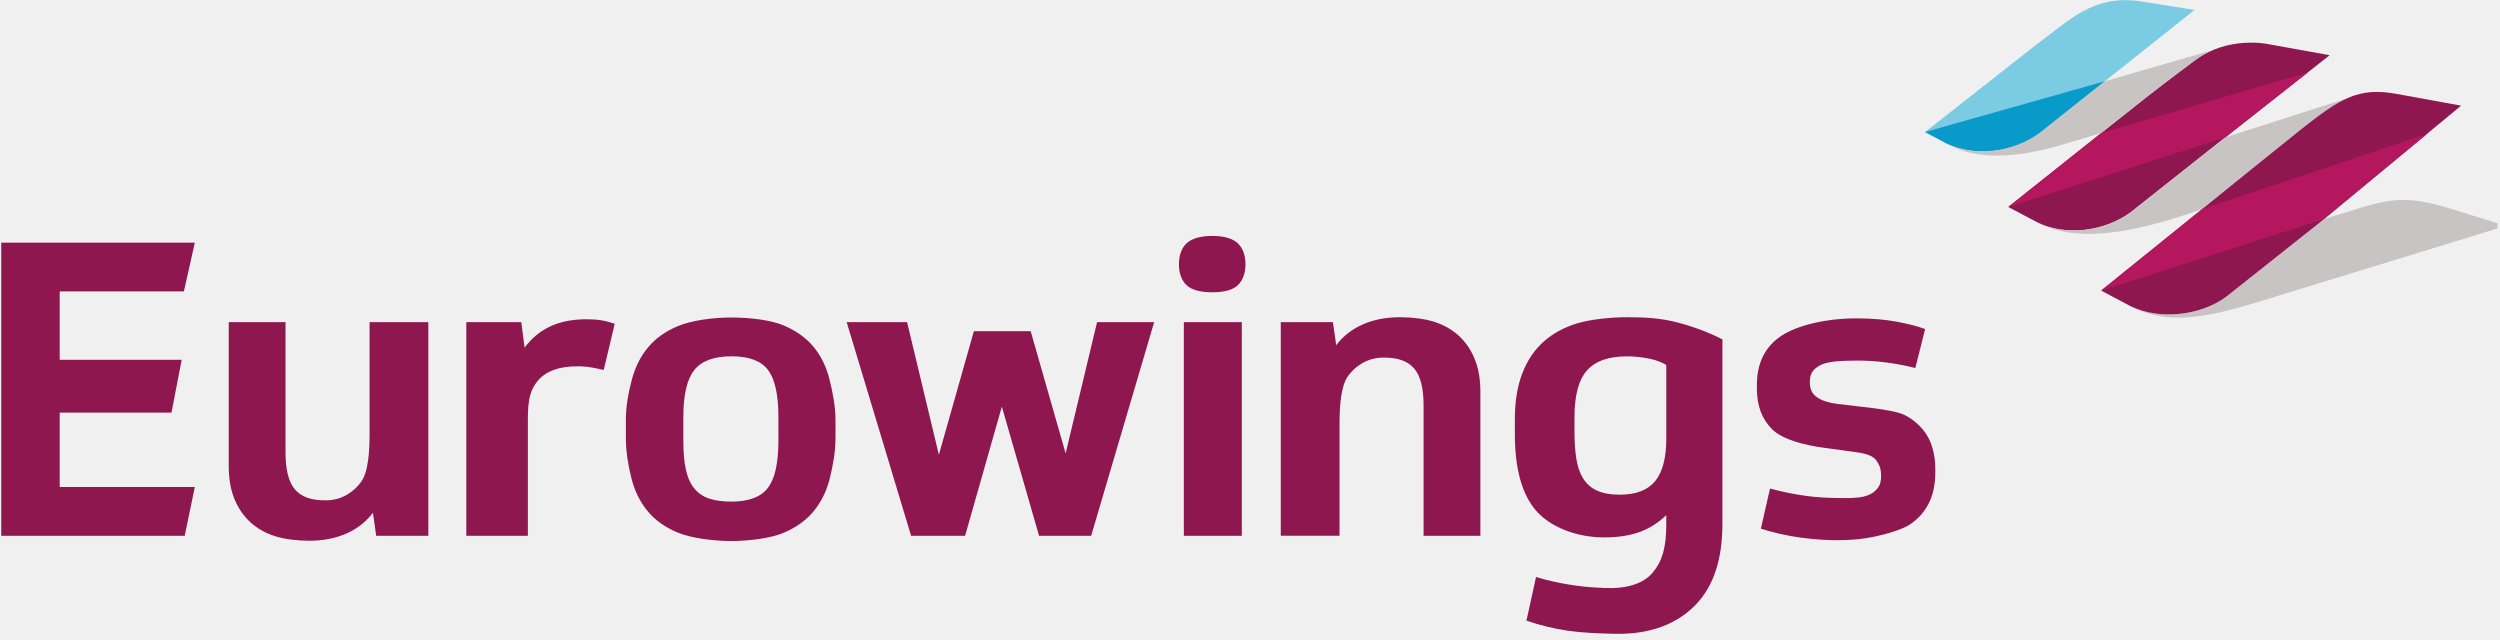
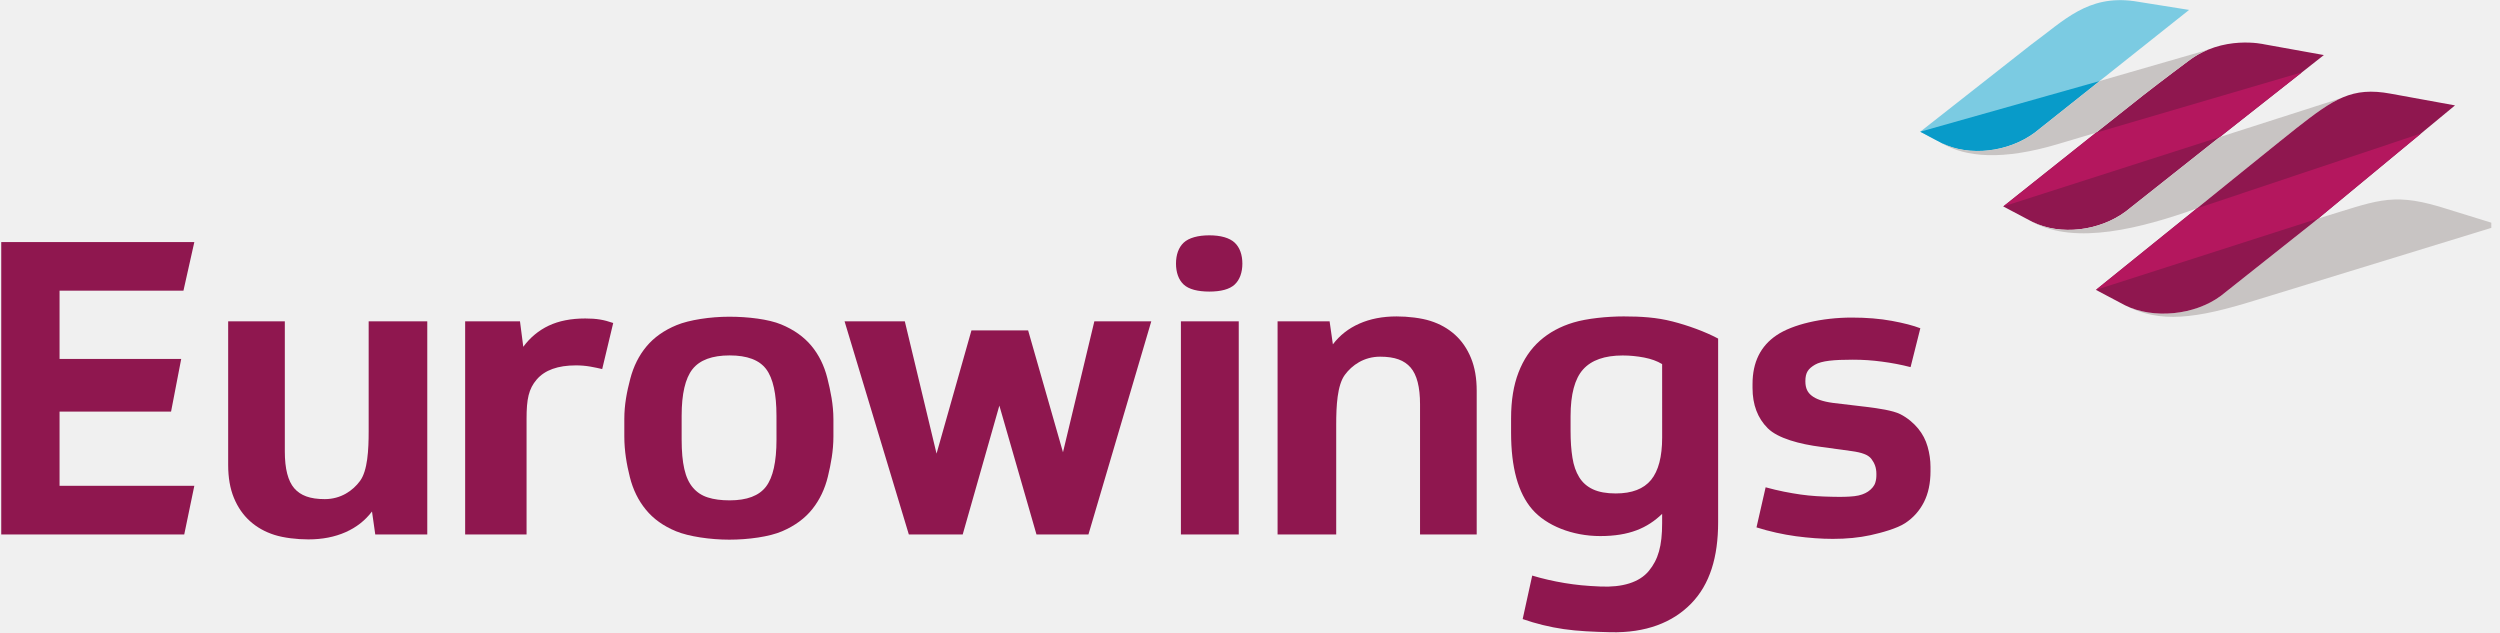
- <svg xmlns="http://www.w3.org/2000/svg" width="305" height="78" viewBox="0 0 305 78" fill="none">
+ <svg xmlns="http://www.w3.org/2000/svg" width="253" height="64" viewBox="0 0 253 64" fill="none">
  <g clip-path="url(#clip0_1_23)">
-     <path d="M22.533 65.365L23.767 59.413H7.284V50.338H20.922L22.163 43.896H7.284V35.55H22.436L23.767 29.608H0.153V65.365H22.533ZM228.347 49.772C229.683 49.937 231.5 50.199 232.402 50.65C233.306 51.106 234.066 51.768 234.602 52.421C235.137 53.075 235.522 53.812 235.755 54.633C235.988 55.453 236.107 56.28 236.107 57.119V57.623C236.107 59.097 235.839 60.359 235.304 61.413C234.767 62.469 234.006 63.321 233.02 63.974C232.03 64.628 230.151 65.151 228.761 65.455C227.37 65.759 225.841 65.906 224.165 65.906C222.759 65.906 221.252 65.796 219.646 65.583C218.037 65.363 216.431 65.004 214.825 64.5L215.943 59.598C217.516 60.034 218.939 60.296 220.211 60.48C221.483 60.665 222.757 60.729 224.028 60.756C225.223 60.782 225.991 60.773 226.785 60.685C227.516 60.604 228.061 60.39 228.462 60.124C228.867 59.856 229.241 59.44 229.357 59.026C229.461 58.679 229.489 58.474 229.489 57.972C229.489 57.202 229.274 56.659 228.891 56.142C228.506 55.623 227.709 55.339 226.468 55.172L222.739 54.659C220.125 54.327 217.441 53.612 216.2 52.375C214.962 51.136 214.341 49.495 214.341 47.456V46.952C214.341 44.309 215.32 42.323 217.28 41C219.241 39.678 222.827 38.84 226.477 38.84C228.284 38.84 229.916 38.974 231.375 39.242C232.833 39.511 233.993 39.812 234.864 40.147L233.67 44.901C232.497 44.595 231.304 44.377 230.18 44.23C228.952 44.067 227.872 43.992 226.6 43.992C224.29 43.992 222.799 44.124 221.978 44.604C221.157 45.093 220.803 45.552 220.803 46.624C220.803 47.526 221.1 48.03 221.599 48.413C222.103 48.8 222.906 49.108 224.176 49.277L228.347 49.772ZM204.526 39.308C202.612 38.822 200.744 38.699 198.588 38.699C196.537 38.699 194.067 38.954 192.449 39.44C190.835 39.924 189.459 40.67 188.331 41.673C187.2 42.679 186.331 43.968 185.724 45.541C185.114 47.114 184.81 48.987 184.81 51.167V52.925C184.81 57.178 185.671 60.3 187.391 62.289C189.112 64.282 192.3 65.563 195.71 65.563C199.255 65.563 201.472 64.593 203.285 62.848V63.99C203.285 66.769 202.814 68.427 201.651 69.833C200.487 71.239 198.414 71.853 195.739 71.734C193.869 71.653 192.79 71.541 191.367 71.31C189.941 71.074 188.612 70.762 187.396 70.394L186.227 75.715C187.86 76.282 189.539 76.694 191.259 76.944C192.98 77.195 194.885 77.272 196.969 77.323C201.279 77.422 204.568 76.15 206.845 73.807C209.122 71.462 210.134 68.148 210.134 63.862V41.41C208.572 40.573 206.436 39.795 204.526 39.308ZM203.287 53.519C203.287 55.862 202.834 57.587 201.934 58.692C201.03 59.796 199.589 60.351 197.613 60.351C196.474 60.351 195.547 60.184 194.826 59.847C194.104 59.513 193.545 59.02 193.142 58.366C192.738 57.711 192.463 56.919 192.315 55.979C192.163 55.042 192.086 53.955 192.086 52.716V50.91C192.086 48.232 192.597 46.32 193.618 45.183C194.639 44.045 196.254 43.475 198.465 43.475C199.334 43.475 200.205 43.561 201.076 43.726C201.948 43.894 202.682 44.162 203.285 44.529L203.287 53.519Z" fill="#8F174F" />
-     <path d="M156.253 65.366V39.303H162.615L163.016 42.117C163.852 41.01 164.932 40.163 166.257 39.58C167.579 38.995 169.093 38.7 170.8 38.7C172.206 38.7 173.801 38.884 174.956 39.252C176.111 39.621 177.108 40.182 177.944 40.935C178.78 41.69 179.434 42.633 179.902 43.773C180.373 44.913 180.606 46.251 180.606 47.791V65.366H173.676V49.445C173.676 47.337 173.291 45.837 172.523 44.95C171.751 44.064 170.602 43.624 168.794 43.624C166.82 43.624 165.355 44.656 164.477 45.85C163.553 47.109 163.423 49.635 163.423 51.912V65.363H156.253V65.366ZM73.652 45.137C73.247 45.038 72.765 44.939 72.195 44.836C71.623 44.737 71.04 44.688 70.435 44.688C68.226 44.688 66.629 45.265 65.639 46.418C64.651 47.573 64.4 48.827 64.4 51.203V65.366H56.889V39.303H63.597L64 42.416C64.836 41.278 65.876 40.416 67.113 39.828C68.352 39.243 69.841 38.95 71.582 38.95C72.252 38.95 72.847 38.992 73.366 39.076C73.885 39.16 74.426 39.303 74.998 39.503L73.652 45.137ZM52.257 39.303V65.368H45.897L45.496 62.556C44.66 63.66 43.58 64.508 42.255 65.091C40.933 65.676 39.417 65.971 37.712 65.971C36.304 65.971 34.711 65.786 33.554 65.416C32.401 65.047 31.404 64.488 30.568 63.733C29.732 62.978 29.079 62.035 28.608 60.895C28.139 59.757 27.906 58.417 27.906 56.877V39.303H34.834V55.225C34.834 57.331 35.222 58.831 35.989 59.72C36.76 60.605 37.91 61.044 39.719 61.044C41.692 61.044 43.157 60.013 44.035 58.818C44.959 57.559 45.089 55.032 45.089 52.759V39.303H52.257ZM147.905 28.781C149.307 28.781 150.378 29.091 151.005 29.677C151.632 30.264 151.947 31.169 151.947 32.24C151.947 33.311 151.632 34.216 151.005 34.801C150.378 35.386 149.307 35.661 147.905 35.661C146.508 35.661 145.397 35.386 144.77 34.801C144.143 34.216 143.828 33.311 143.828 32.24C143.828 31.169 144.143 30.264 144.77 29.677C145.397 29.091 146.508 28.781 147.905 28.781ZM144.429 39.303H151.502V65.368H144.429V39.303ZM140.805 39.303L133.12 65.368H126.766L122.225 49.606L117.741 65.368H111.154L103.295 39.303H110.663L114.542 55.48L118.812 40.407H125.743L130.007 55.313L133.842 39.303H140.805Z" fill="#8F174F" />
-     <path d="M101.189 46.255C100.804 44.717 100.151 43.392 99.231 42.288C98.309 41.183 97.077 40.312 95.537 39.676C93.999 39.04 91.5 38.734 89.189 38.734C86.879 38.734 84.294 39.126 82.756 39.762C81.214 40.398 79.984 41.269 79.064 42.373C78.142 43.478 77.48 44.802 77.08 46.34C76.679 47.88 76.356 49.443 76.356 51.251V53.361C76.356 55.165 76.646 56.806 77.034 58.347C77.418 59.887 78.072 61.218 78.994 62.338C79.913 63.462 81.143 64.34 82.683 64.976C84.224 65.612 86.851 66.003 89.192 66.003C91.535 66.003 94.098 65.647 95.656 64.976C97.213 64.309 98.443 63.403 99.347 62.267C100.252 61.132 100.888 59.799 101.255 58.274C101.625 56.754 101.931 55.128 101.931 53.387V51.278C101.928 49.469 101.574 47.797 101.189 46.255ZM94.967 53.764C94.967 56.477 94.542 58.393 93.686 59.515C92.833 60.635 91.352 61.196 89.242 61.196C88.201 61.196 87.317 61.079 86.58 60.844C85.843 60.613 85.231 60.212 84.747 59.64C84.259 59.071 83.909 58.311 83.693 57.354C83.473 56.4 83.368 55.203 83.368 53.764V50.853C83.368 48.175 83.81 46.272 84.697 45.15C85.583 44.03 87.099 43.469 89.242 43.469C91.385 43.469 92.873 44.03 93.709 45.15C94.549 46.272 94.965 48.175 94.965 50.853L94.967 53.764Z" fill="#8F174F" />
-     <path d="M260.996 0.137C255.315 -0.64 252.431 2.522 248.453 5.428L234.854 16.108L234.849 16.11L237.468 17.494C237.472 17.498 237.478 17.501 237.485 17.505C240.891 19.179 245.628 18.607 248.853 16.218L254.596 11.655L256.792 9.908L267.735 1.213L260.996 0.137Z" fill="#7BCBE2" />
-     <path d="M234.853 16.108L237.467 17.496C237.474 17.499 237.478 17.503 237.485 17.505C240.891 19.182 245.63 18.61 248.855 16.218L254.595 11.657L256.793 9.91L234.853 16.108Z" fill="#089BC9" />
-     <path d="M284.218 6.733L276.918 5.419C276.918 5.419 271.835 4.211 267.589 7.501C267.589 7.501 264.454 9.833 262.141 11.637L257 15.709L245.106 25.17L245.007 25.249L248.597 27.148C252.005 28.831 256.753 28.261 259.983 25.867L270.619 17.443L279.195 10.689L284.218 6.733Z" fill="#8F174F" />
-     <path d="M262.144 11.638C264.452 9.833 267.587 7.501 267.587 7.501C268.39 6.879 269.224 6.419 270.047 6.08L256.795 9.91L254.597 11.655L248.859 16.218C245.634 18.61 240.895 19.182 237.489 17.505C240.393 19.246 244.903 19.646 251.698 17.62L256.338 16.238L257.004 15.71L262.144 11.638ZM280.837 15.695C283.026 13.981 284.678 12.74 286.322 12.003L271.488 16.759L270.617 17.446L259.981 25.868C256.751 28.262 252.003 28.834 248.595 27.149C253.832 30.024 261.895 27.91 268.676 25.499L269.081 25.171C269.079 25.171 280.432 15.987 280.837 15.695ZM298.279 25.25C292.326 23.521 290.539 24.614 283.525 26.724H283.523L282.938 27.21L282.92 27.221L271.616 36.185C268.395 38.572 263.361 39.032 259.955 37.364C264.157 39.555 268.502 39.019 275.937 36.7L305.731 27.553L298.279 25.25Z" fill="#C8C4C3" />
-     <path d="M300.255 12.889L292.374 11.455C287.653 10.579 285.419 12.106 280.834 15.694C280.429 15.989 269.079 25.17 269.079 25.17L256.335 35.452L259.924 37.351C263.334 39.036 268.39 38.578 271.618 36.184L282.922 27.221L282.938 27.21L282.931 27.214L300.255 12.889Z" fill="#8F174F" />
-     <path d="M271.486 16.759L245.005 25.25L256.336 16.238L281.539 8.841L271.486 16.759ZM283.525 26.724L256.338 35.452L268.674 25.496L296.119 16.311L283.525 26.724Z" fill="#B4175E" />
+     <path d="M18.645 54.086L19.666 49.162H6.027V41.652H17.312L18.339 36.321H6.027V29.416H18.565L19.666 24.499H0.126V54.086H18.645ZM188.946 41.184C190.051 41.321 191.555 41.537 192.301 41.91C193.049 42.287 193.677 42.835 194.121 43.376C194.564 43.917 194.882 44.526 195.075 45.206C195.268 45.885 195.367 46.569 195.367 47.263V47.68C195.367 48.899 195.145 49.944 194.702 50.816C194.258 51.69 193.628 52.395 192.813 52.935C191.993 53.476 190.439 53.91 189.288 54.161C188.137 54.412 186.872 54.534 185.485 54.534C184.322 54.534 183.075 54.443 181.746 54.266C180.415 54.084 179.086 53.788 177.757 53.371L178.682 49.315C179.983 49.675 181.161 49.892 182.213 50.045C183.266 50.197 184.32 50.25 185.372 50.272C186.361 50.294 186.996 50.287 187.653 50.214C188.258 50.147 188.709 49.97 189.04 49.75C189.375 49.528 189.685 49.183 189.781 48.841C189.867 48.553 189.891 48.384 189.891 47.969C189.891 47.332 189.712 46.882 189.395 46.455C189.077 46.025 188.418 45.79 187.391 45.652L184.305 45.227C182.142 44.953 179.921 44.361 178.895 43.338C177.87 42.313 177.356 40.955 177.356 39.267V38.85C177.356 36.664 178.166 35.02 179.789 33.926C181.411 32.831 184.378 32.138 187.398 32.138C188.893 32.138 190.244 32.249 191.451 32.471C192.658 32.693 193.617 32.943 194.338 33.219L193.35 37.153C192.379 36.9 191.393 36.72 190.462 36.598C189.446 36.463 188.553 36.401 187.5 36.401C185.589 36.401 184.354 36.511 183.675 36.908C182.996 37.312 182.703 37.692 182.703 38.579C182.703 39.325 182.949 39.742 183.362 40.059C183.779 40.379 184.444 40.634 185.494 40.774L188.946 41.184ZM169.235 32.526C167.651 32.123 166.105 32.021 164.321 32.021C162.625 32.021 160.58 32.233 159.242 32.635C157.906 33.035 156.768 33.653 155.834 34.483C154.898 35.315 154.179 36.382 153.677 37.683C153.172 38.985 152.921 40.534 152.921 42.338V43.793C152.921 47.312 153.633 49.895 155.057 51.541C156.48 53.19 159.118 54.25 161.94 54.25C164.873 54.25 166.708 53.447 168.208 52.003V52.948C168.208 55.248 167.819 56.62 166.856 57.784C165.892 58.947 164.178 59.455 161.964 59.356C160.416 59.289 159.524 59.196 158.346 59.005C157.167 58.81 156.067 58.552 155.06 58.248L154.094 62.65C155.444 63.12 156.834 63.46 158.257 63.667C159.681 63.875 161.257 63.939 162.981 63.981C166.548 64.063 169.27 63.01 171.154 61.072C173.038 59.131 173.875 56.389 173.875 52.843V34.264C172.583 33.572 170.815 32.928 169.235 32.526ZM168.21 44.284C168.21 46.223 167.835 47.651 167.09 48.565C166.342 49.478 165.15 49.937 163.515 49.937C162.572 49.937 161.805 49.799 161.208 49.52C160.611 49.243 160.149 48.836 159.816 48.295C159.481 47.752 159.253 47.097 159.131 46.32C159.005 45.544 158.942 44.645 158.942 43.62V42.125C158.942 39.91 159.364 38.328 160.209 37.386C161.054 36.445 162.39 35.974 164.219 35.974C164.938 35.974 165.659 36.045 166.38 36.181C167.101 36.32 167.709 36.542 168.208 36.846L168.21 44.284Z" fill="#8F174F" />
+     <path d="M129.291 54.087V32.521H134.556L134.887 34.849C135.579 33.934 136.473 33.233 137.569 32.75C138.663 32.266 139.916 32.022 141.328 32.022C142.492 32.022 143.812 32.175 144.767 32.479C145.723 32.785 146.548 33.249 147.24 33.872C147.931 34.496 148.472 35.277 148.86 36.22C149.249 37.163 149.442 38.27 149.442 39.544V54.087H143.708V40.913C143.708 39.169 143.389 37.928 142.754 37.194C142.115 36.46 141.165 36.096 139.668 36.096C138.035 36.096 136.823 36.95 136.096 37.939C135.332 38.98 135.224 41.07 135.224 42.954V54.085H129.291V54.087ZM60.943 37.349C60.608 37.267 60.209 37.185 59.738 37.099C59.265 37.017 58.782 36.977 58.282 36.977C56.454 36.977 55.132 37.454 54.313 38.408C53.495 39.364 53.288 40.402 53.288 42.368V54.087H47.073V32.521H52.623L52.956 35.097C53.648 34.156 54.509 33.442 55.533 32.956C56.557 32.472 57.79 32.23 59.23 32.23C59.785 32.23 60.277 32.264 60.706 32.333C61.136 32.403 61.584 32.521 62.057 32.687L60.943 37.349ZM43.24 32.521V54.089H37.977L37.646 51.762C36.954 52.676 36.06 53.377 34.964 53.859C33.87 54.343 32.616 54.587 31.205 54.587C30.04 54.587 28.722 54.434 27.764 54.129C26.81 53.823 25.985 53.36 25.294 52.736C24.602 52.111 24.061 51.331 23.672 50.387C23.284 49.446 23.091 48.337 23.091 47.063V32.521H28.824V45.696C28.824 47.438 29.144 48.68 29.779 49.415C30.417 50.147 31.369 50.511 32.865 50.511C34.498 50.511 35.711 49.657 36.437 48.669C37.202 47.627 37.309 45.536 37.309 43.655V32.521H43.24ZM122.384 23.815C123.544 23.815 124.43 24.072 124.949 24.556C125.468 25.042 125.728 25.79 125.728 26.677C125.728 27.564 125.468 28.312 124.949 28.796C124.43 29.28 123.544 29.508 122.384 29.508C121.228 29.508 120.309 29.28 119.79 28.796C119.271 28.312 119.011 27.564 119.011 26.677C119.011 25.79 119.271 25.042 119.79 24.556C120.309 24.072 121.228 23.815 122.384 23.815ZM119.508 32.521H125.361V54.089H119.508V32.521ZM116.509 32.521L110.15 54.089H104.892L101.135 41.046L97.425 54.089H91.974L85.471 32.521H91.568L94.778 45.907L98.311 33.435H104.046L107.574 45.769L110.747 32.521H116.509Z" fill="#8F174F" />
+     <path d="M83.729 38.273C83.41 37.001 82.87 35.905 82.109 34.991C81.346 34.077 80.326 33.356 79.052 32.83C77.779 32.304 75.711 32.051 73.8 32.051C71.888 32.051 69.749 32.375 68.477 32.901C67.2 33.427 66.183 34.148 65.422 35.062C64.659 35.976 64.111 37.072 63.78 38.344C63.448 39.619 63.181 40.911 63.181 42.408V44.154C63.181 45.646 63.421 47.005 63.741 48.279C64.06 49.553 64.601 50.655 65.364 51.581C66.124 52.512 67.142 53.238 68.416 53.764C69.691 54.29 71.865 54.614 73.802 54.614C75.74 54.614 77.861 54.319 79.15 53.764C80.439 53.212 81.457 52.462 82.205 51.523C82.953 50.584 83.48 49.48 83.784 48.219C84.089 46.961 84.342 45.615 84.342 44.175V42.429C84.341 40.933 84.047 39.549 83.729 38.273ZM78.581 44.487C78.581 46.731 78.229 48.317 77.521 49.245C76.815 50.172 75.589 50.636 73.844 50.636C72.982 50.636 72.251 50.54 71.641 50.345C71.031 50.154 70.525 49.823 70.124 49.349C69.72 48.878 69.43 48.25 69.252 47.458C69.07 46.668 68.983 45.677 68.983 44.487V42.078C68.983 39.863 69.349 38.288 70.082 37.359C70.816 36.433 72.07 35.968 73.844 35.968C75.617 35.968 76.847 36.433 77.539 37.359C78.235 38.288 78.579 39.863 78.579 42.078L78.581 44.487Z" fill="#8F174F" />
+     <path d="M215.961 0.113C211.26 -0.529 208.874 2.087 205.582 4.492L194.33 13.328L194.326 13.33L196.492 14.475C196.496 14.479 196.501 14.481 196.507 14.485C199.325 15.87 203.245 15.397 205.914 13.419L210.665 9.644L212.482 8.198L221.537 1.003L215.961 0.113Z" fill="#7BCBE2" />
+     <path d="M194.329 13.329L196.492 14.477C196.497 14.479 196.501 14.483 196.507 14.485C199.325 15.872 203.246 15.399 205.915 13.42L210.665 9.646L212.483 8.2L194.329 13.329Z" fill="#089BC9" />
+     <path d="M235.176 5.571L229.135 4.484C229.135 4.484 224.93 3.485 221.416 6.206C221.416 6.206 218.822 8.136 216.909 9.629L212.654 12.999L202.812 20.827L202.73 20.892L205.702 22.464C208.522 23.856 212.45 23.385 215.123 21.404L223.923 14.433L231.02 8.844L235.176 5.571Z" fill="#8F174F" />
+     <path d="M216.911 9.629C218.821 8.137 221.415 6.207 221.415 6.207C222.079 5.692 222.769 5.311 223.45 5.031L212.485 8.2L210.666 9.644L205.918 13.42C203.25 15.399 199.328 15.872 196.51 14.485C198.913 15.925 202.645 16.256 208.267 14.579L212.106 13.436L212.658 12.999L216.911 9.629ZM232.378 12.986C234.189 11.568 235.557 10.542 236.917 9.932L224.643 13.868L223.922 14.436L215.121 21.405C212.449 23.385 208.52 23.859 205.7 22.464C210.033 24.844 216.705 23.094 222.316 21.099L222.651 20.828C222.649 20.828 232.043 13.229 232.378 12.986ZM246.811 20.893C241.885 19.462 240.406 20.367 234.603 22.113H234.601L234.117 22.515L234.102 22.524L224.748 29.941C222.083 31.916 217.918 32.297 215.099 30.917C218.577 32.73 222.172 32.286 228.324 30.367L252.977 22.799L246.811 20.893Z" fill="#C8C4C3" />
+     <path d="M248.446 10.665L241.925 9.478C238.018 8.754 236.17 10.017 232.376 12.986C232.041 13.23 222.649 20.827 222.649 20.827L212.104 29.335L215.074 30.906C217.896 32.3 222.079 31.922 224.75 29.941L234.104 22.524L234.116 22.515L234.111 22.518L248.446 10.665Z" fill="#8F174F" />
+     <path d="M224.641 13.867L202.729 20.893L212.105 13.436L232.959 7.315L224.641 13.867ZM234.603 22.113L212.107 29.335L222.314 21.097L245.024 13.496L234.603 22.113Z" fill="#B4175E" />
  </g>
  <defs>
    <clipPath id="clip0_1_23">
-       <rect width="304.697" height="77.346" fill="white" />
+       <rect width="252.121" height="64" fill="white" />
    </clipPath>
  </defs>
</svg>
